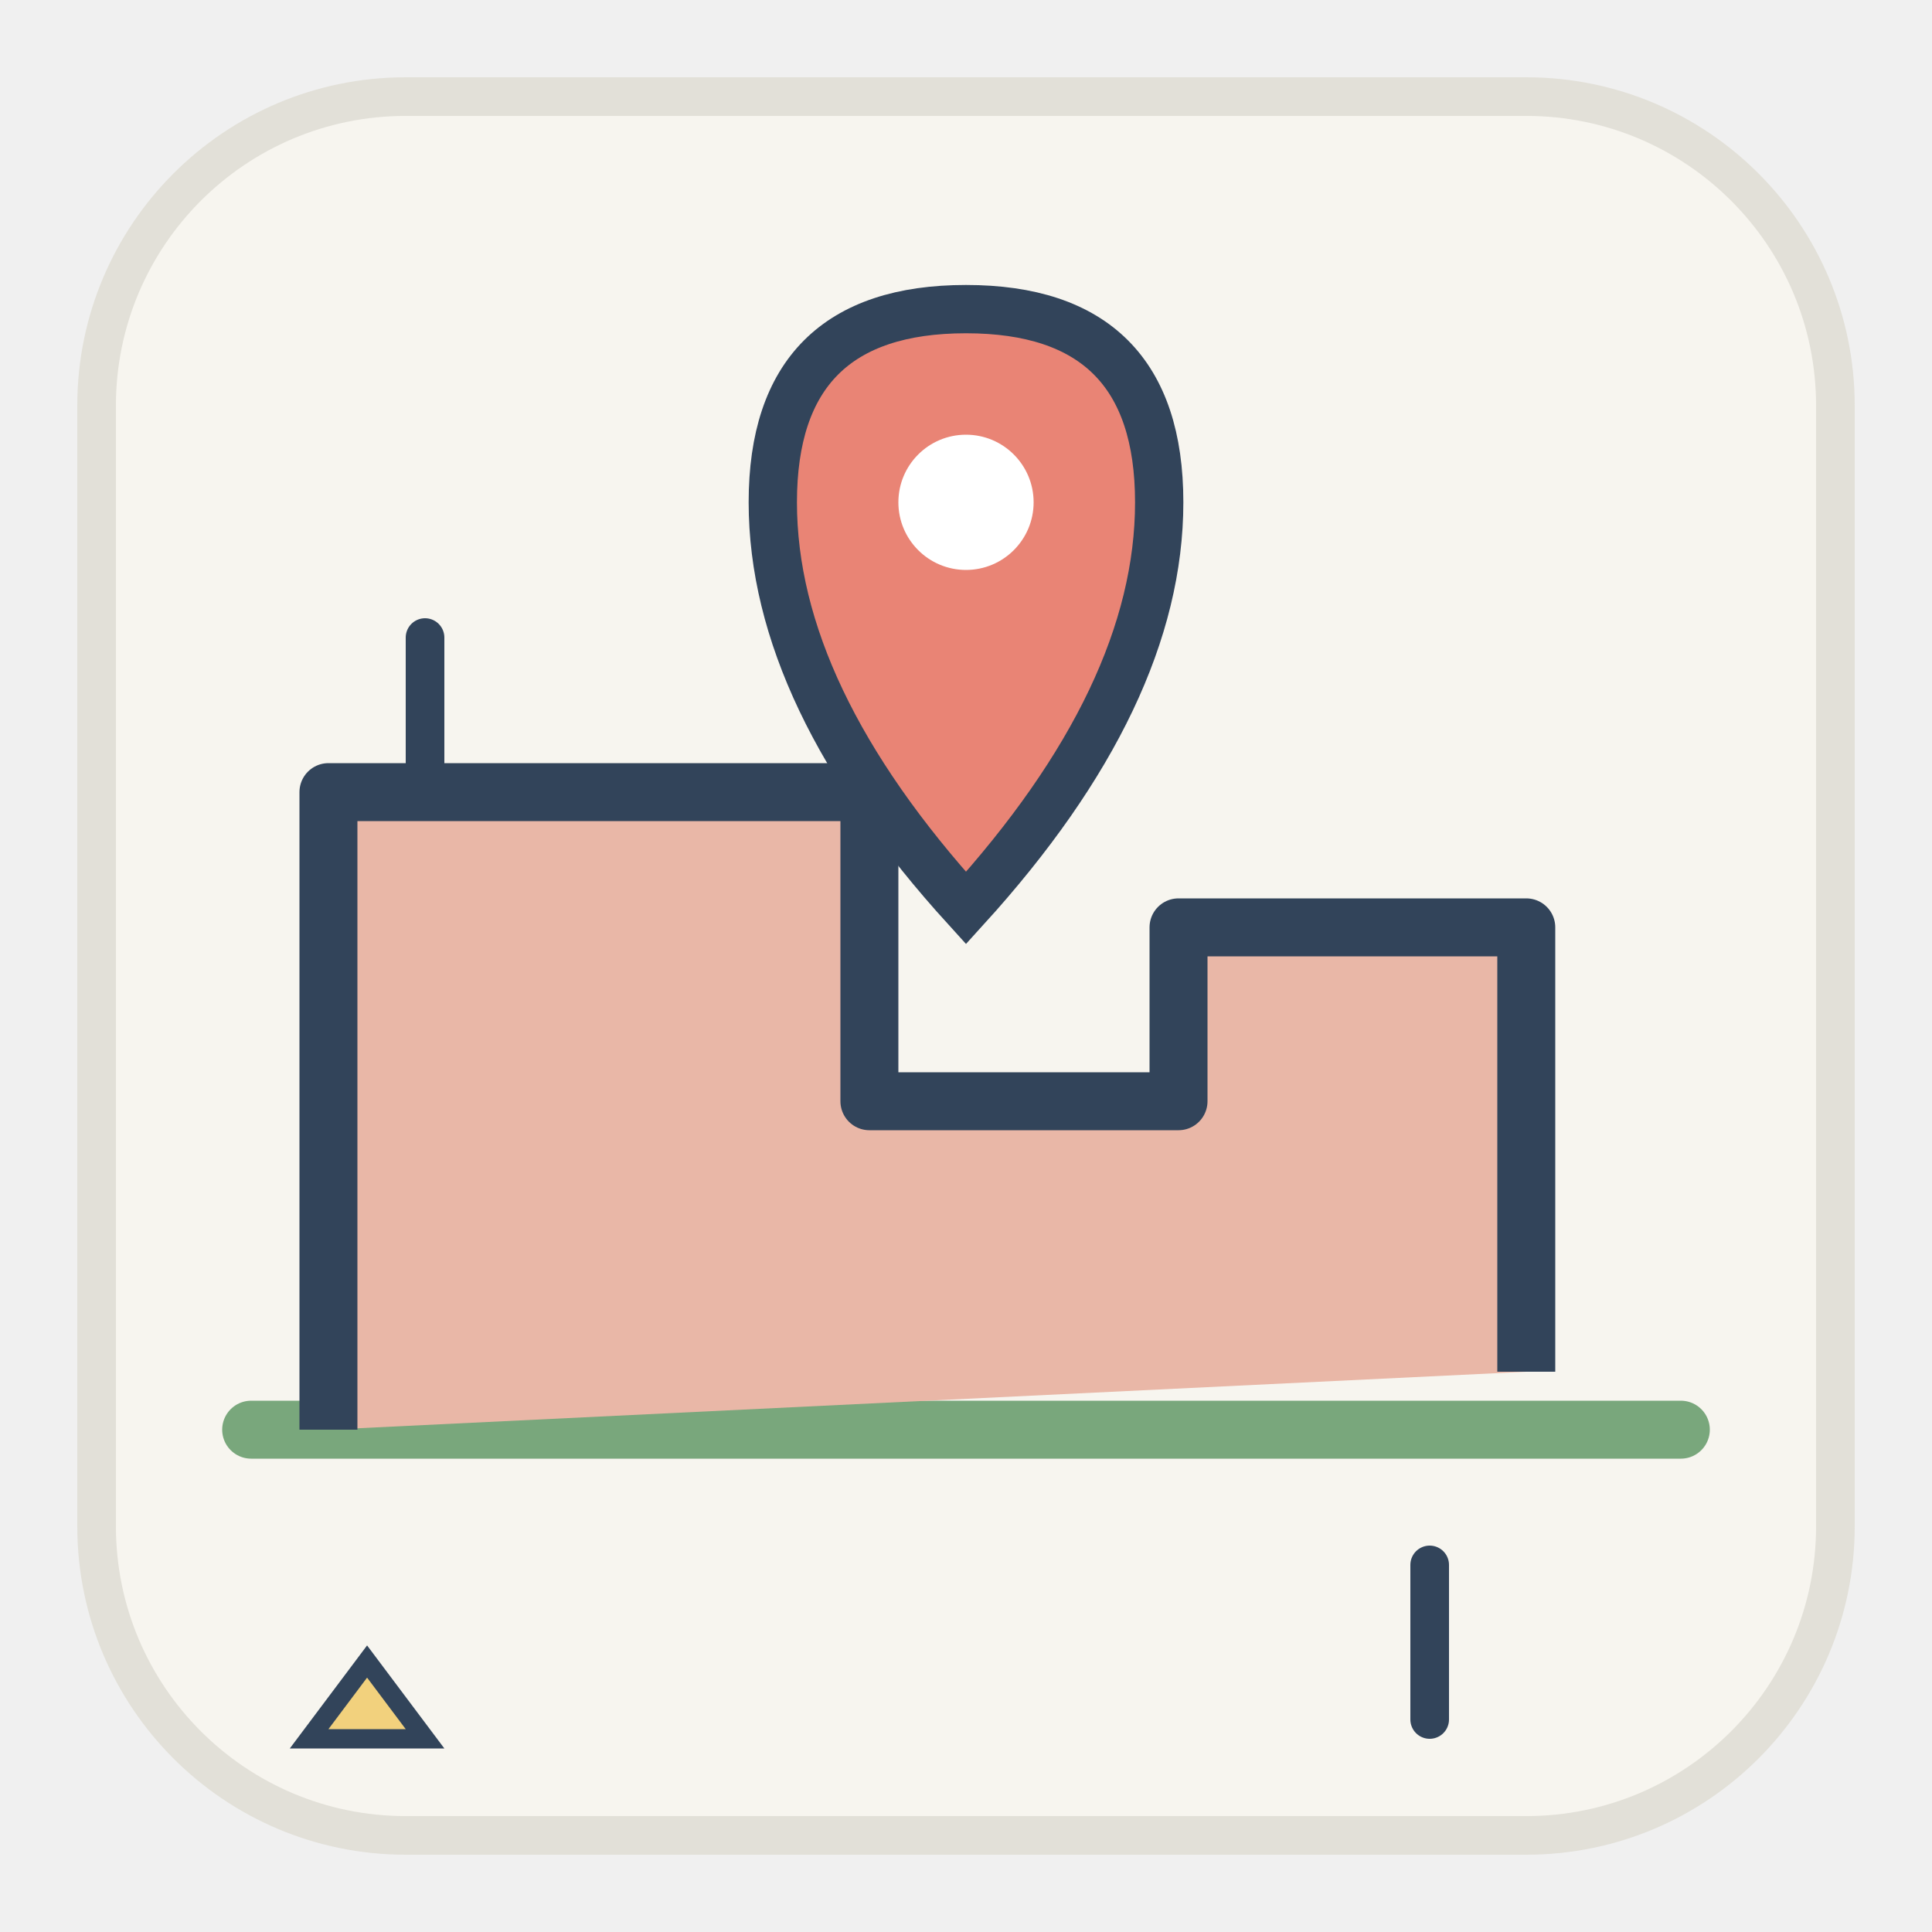
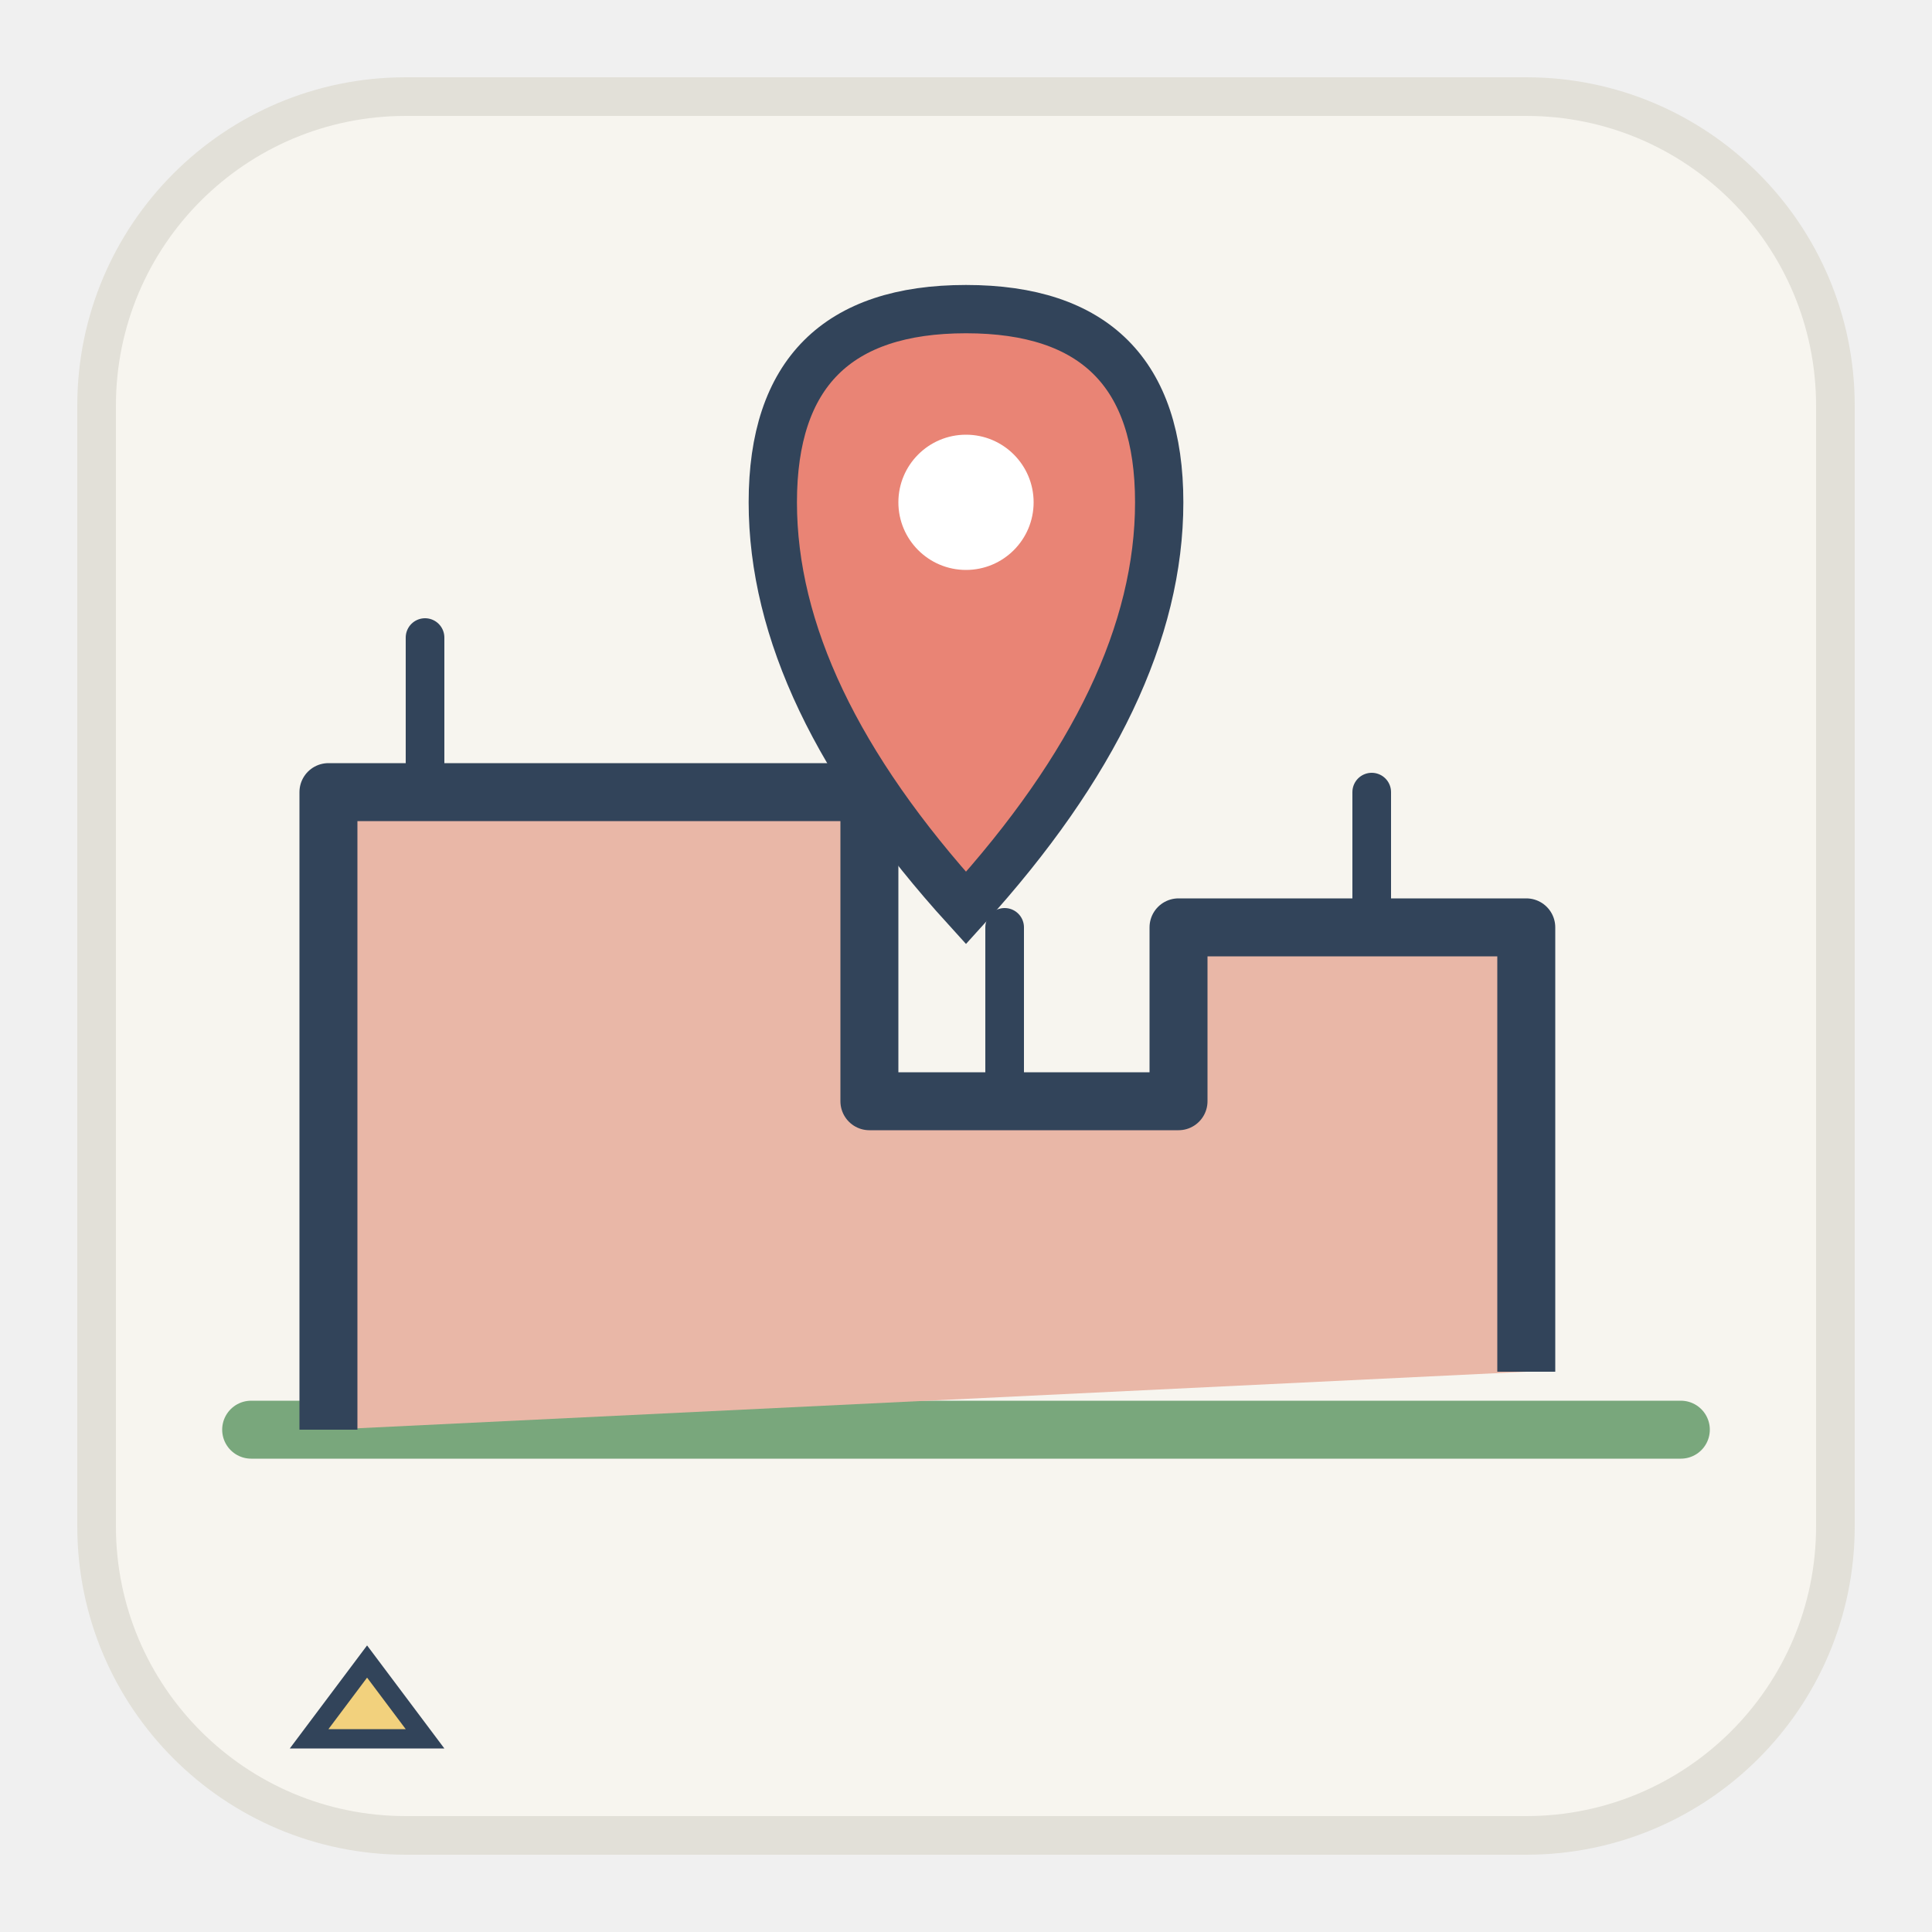
<svg xmlns="http://www.w3.org/2000/svg" viewBox="0 0 100 100">
  <rect x="5" y="5" width="90" height="90" rx="16" fill="#F7F5EF" stroke="#E2E0D8" stroke-width="2" />
  <path d="M16 90l3-4 3 4z" fill="#F2D17D" stroke="#32445A" stroke-width="1" />
  <path d="M13 74h74" stroke="#79A77C" stroke-width="3" stroke-linecap="round" />
  <path d="M17 74V41h28v16h16V48h18v23" fill="#E9B7A7" stroke="#32445A" stroke-width="3" stroke-linejoin="round" />
-   <path d="M22 40v-7m52 56v-8m71 47v-6" stroke="#32445A" stroke-width="2" stroke-linecap="round" />
+   <path d="M22 40v-7M52 56v-8M71 47v-6" stroke="#32445A" stroke-width="2" stroke-linecap="round" />
  <path d="M50 16q10 0 10 10 0 10-10 21-10-11-10-21 0-10 10-10z" fill="#E98475" stroke="#32445A" stroke-width="2.5" />
  <circle cx="50" cy="26" r="3.5" fill="#FFF" />
</svg>
